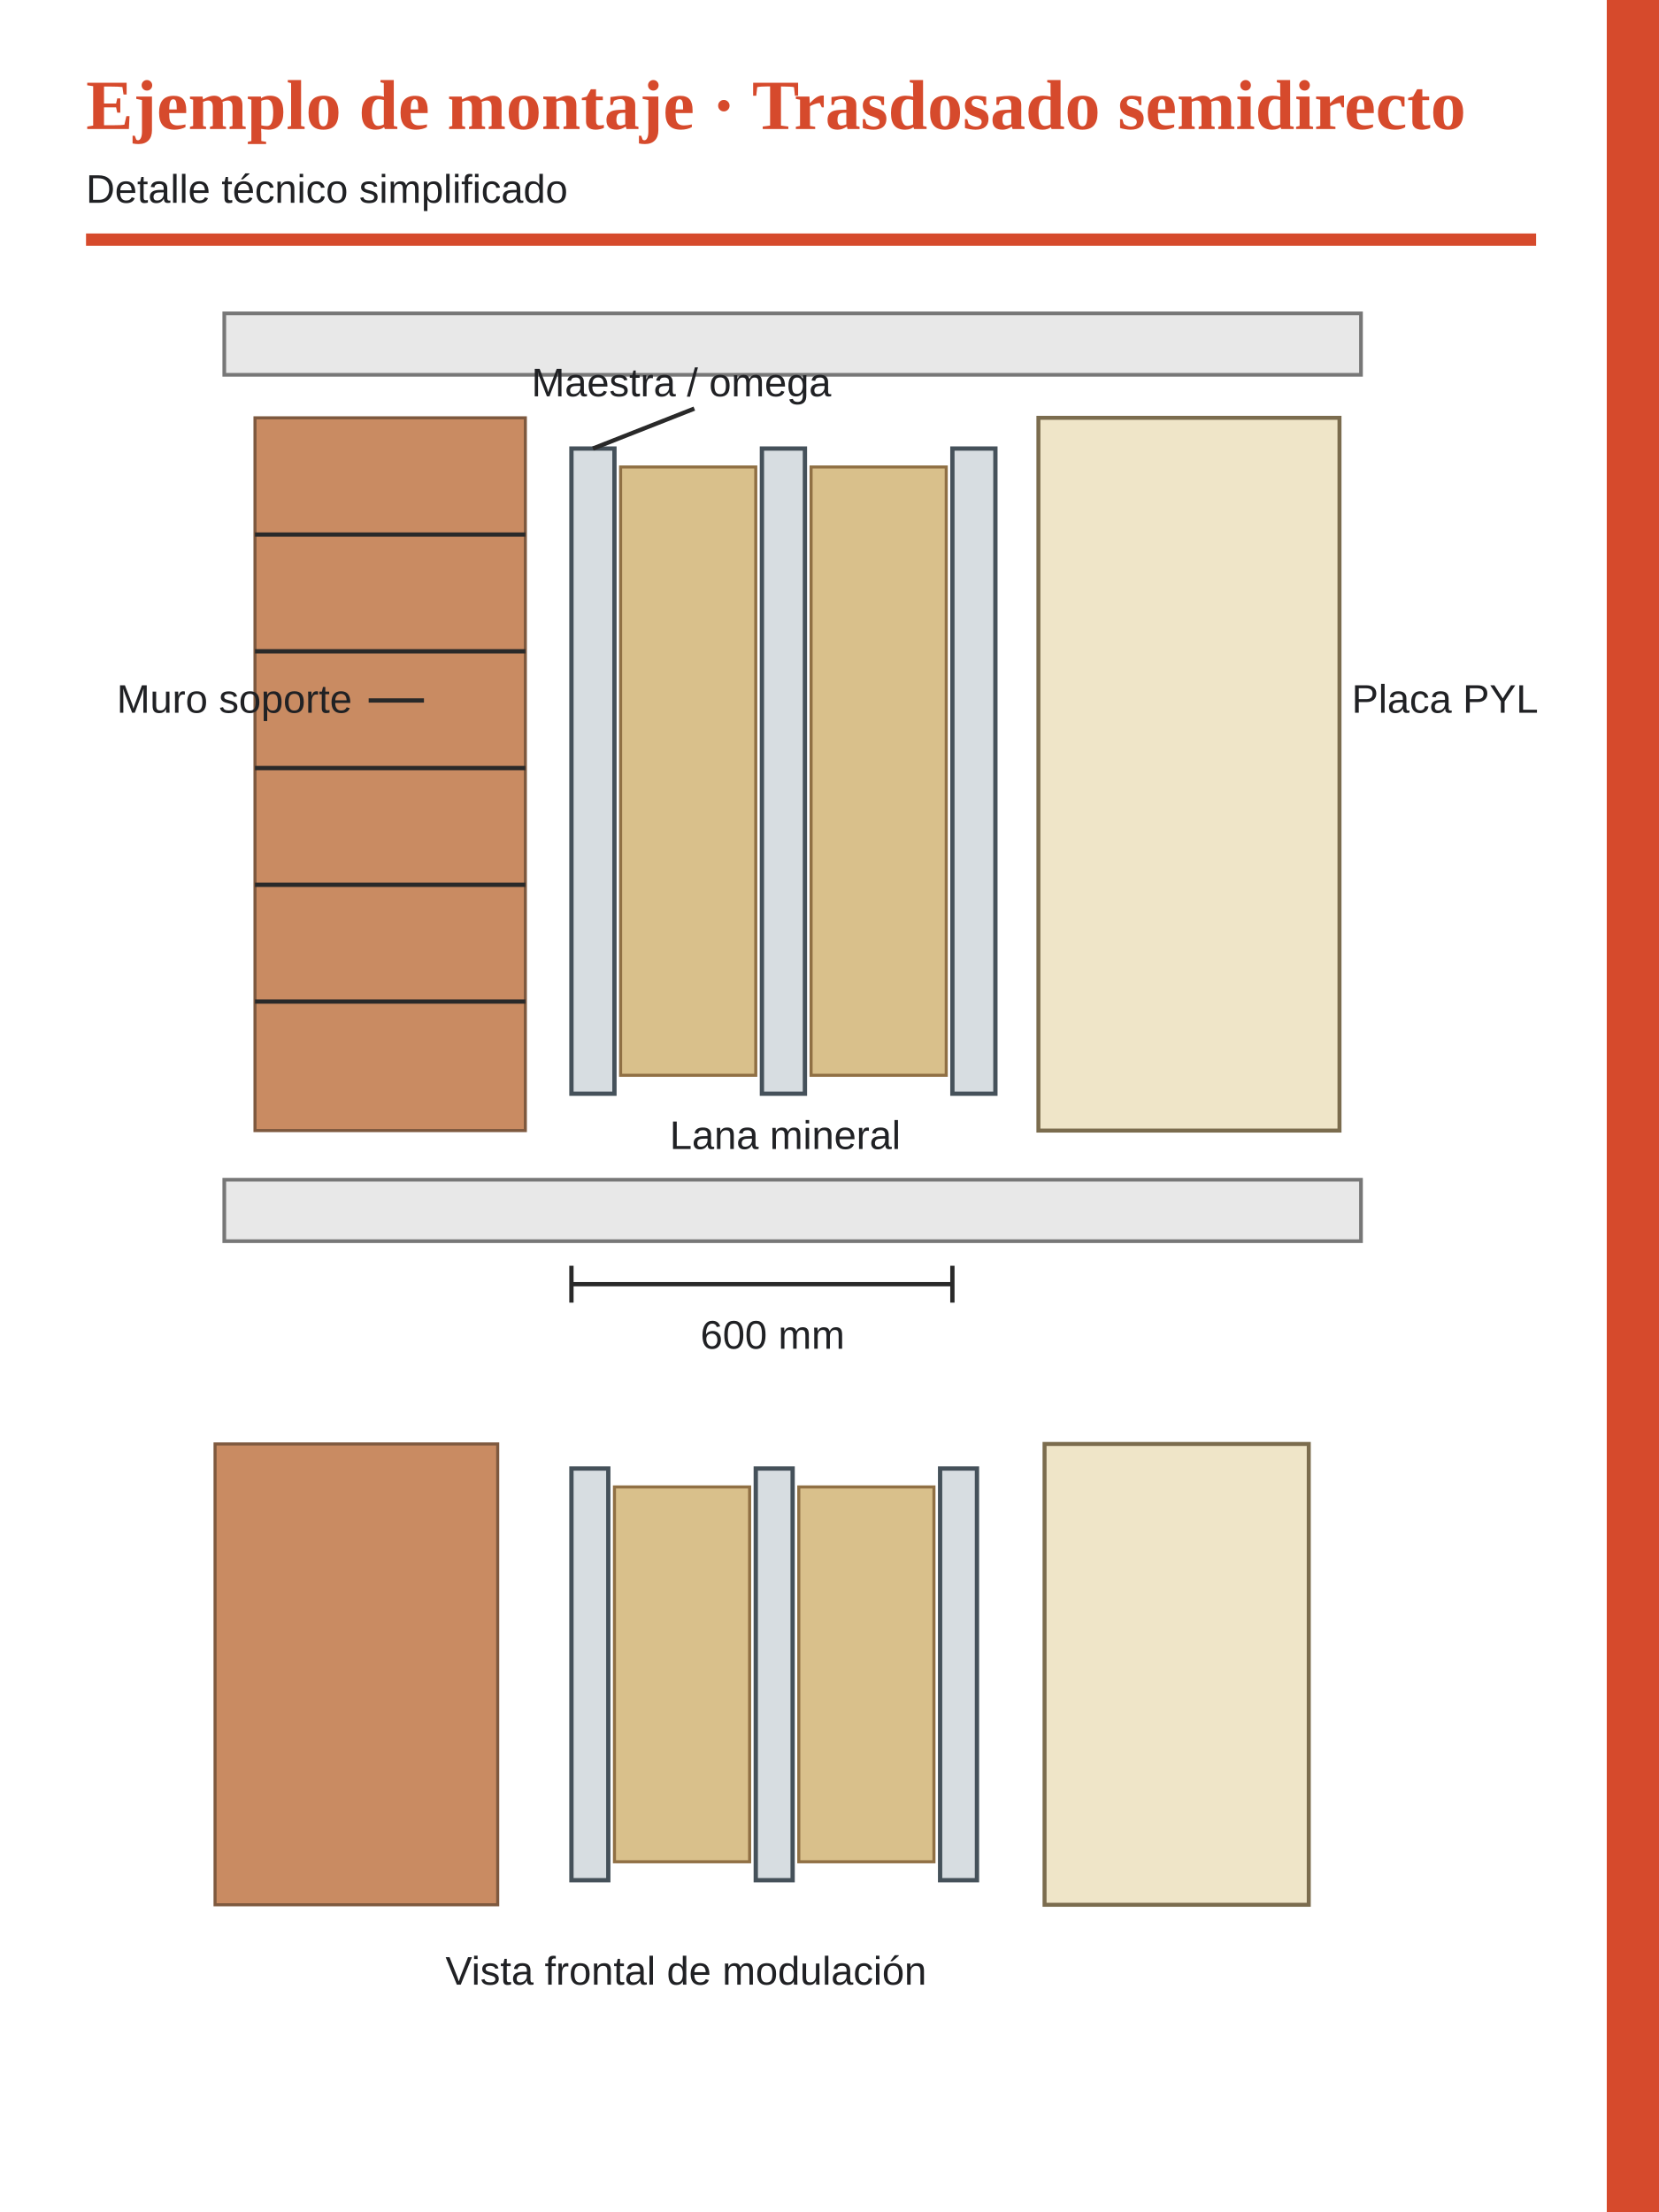
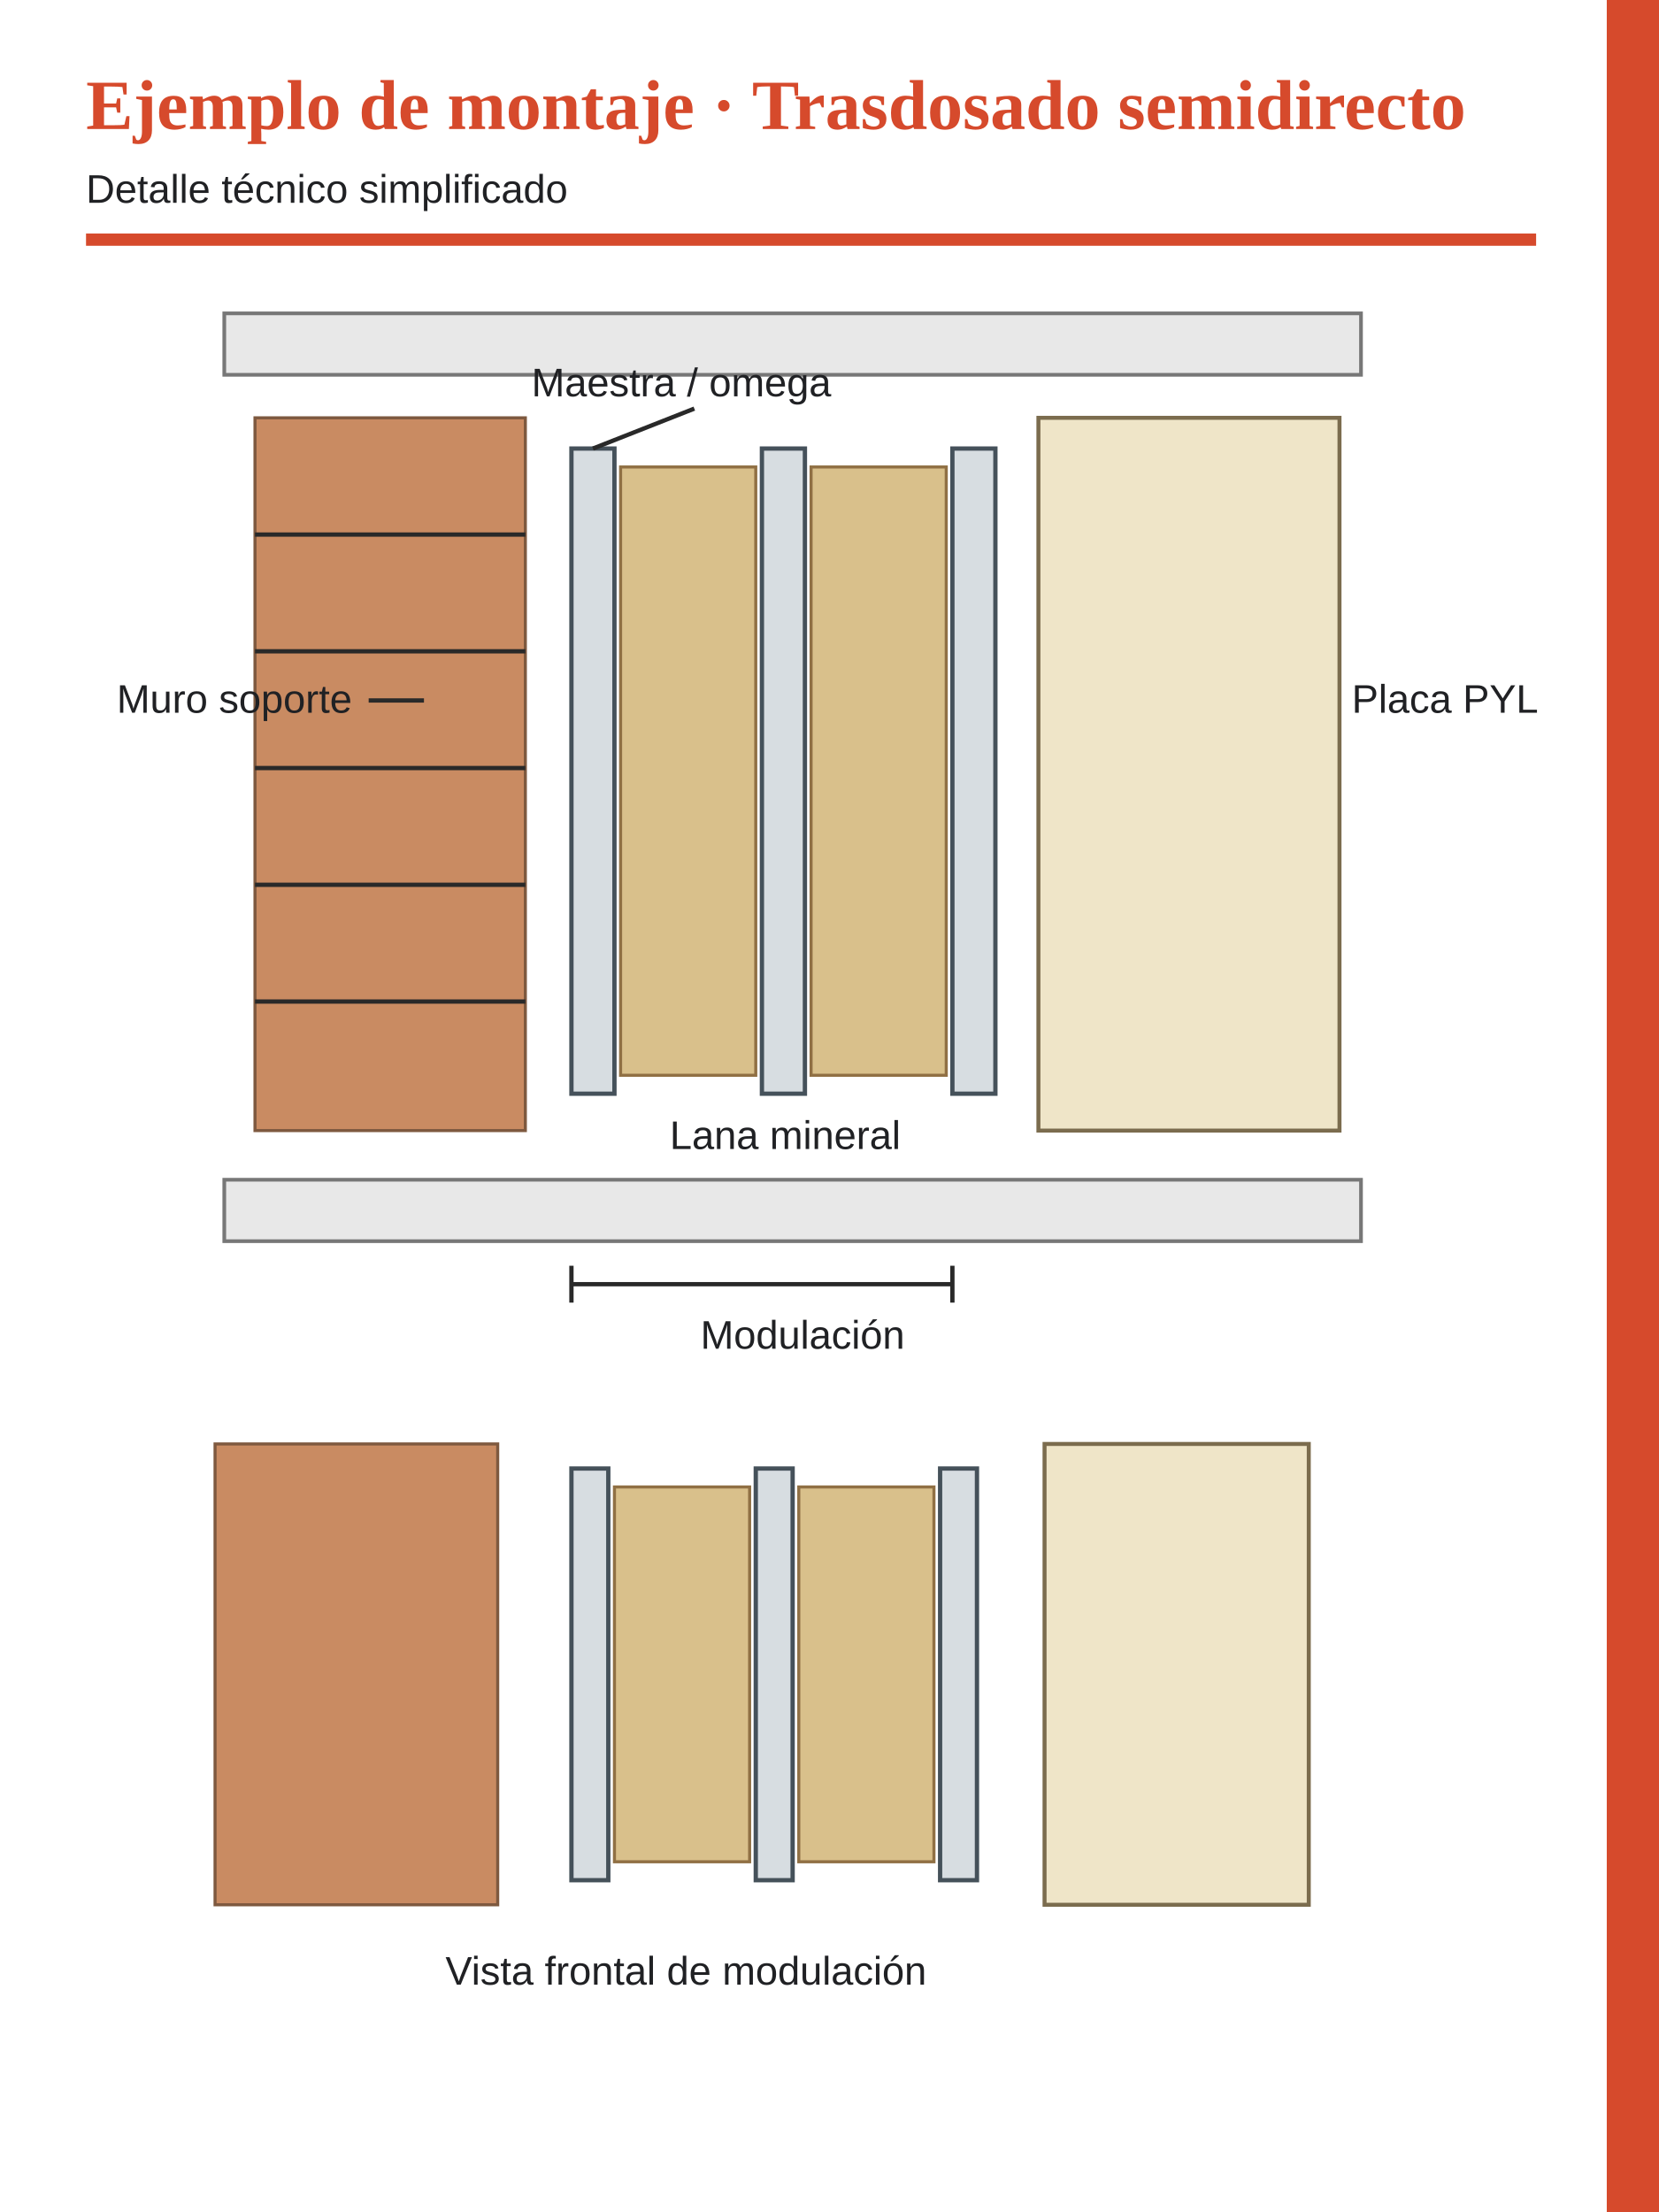
<svg xmlns="http://www.w3.org/2000/svg" viewBox="0 0 540 720">
  <style>.t{font-family:Arial,sans-serif;fill:#202124}.h{font-size:23px;font-weight:700;fill:#d64a2c}.s{font-size:13px}.l{stroke:#292929;stroke-width:1.4;fill:none}.br{fill:#c98b62;stroke:#7e593f;stroke-width:1}.m{fill:#d7dde1;stroke:#45515a;stroke-width:1.4}.b{fill:#efe5c8;stroke:#7b6c4e;stroke-width:1.3}.w{fill:#d9c08b;stroke:#907044;stroke-width:1}.c{fill:#e8e8e8;stroke:#777;stroke-width:1.2}.a{stroke:#d64a2c;stroke-width:4}</style>
  <rect width="540" height="720" fill="#fff" />
  <rect x="523" width="17" height="720" fill="#d64a2c" />
  <text class="h" x="28" y="42">Ejemplo de montaje · Trasdosado semidirecto</text>
  <text class="t s" x="28" y="66">Detalle técnico simplificado</text>
  <line class="a" x1="28" y1="78" x2="500" y2="78" />
  <g transform="translate(38 102)">
    <rect class="c" x="35" y="0" width="370" height="20" />
    <rect class="c" x="35" y="282" width="370" height="20" />
    <rect class="br" x="45" y="34" width="88" height="232" />
    <path class="l" d="M45 72h88M45 110h88M45 148h88M45 186h88M45 224h88" />
    <path class="m" d="M148 44h14v210h-14zM210 44h14v210h-14zM272 44h14v210h-14z" />
    <rect class="w" x="164" y="50" width="44" height="198" />
    <rect class="w" x="226" y="50" width="44" height="198" />
    <rect class="b" x="300" y="34" width="98" height="232" />
    <text class="t s" x="0" y="130">Muro soporte</text>
    <line class="l" x1="82" y1="126" x2="100" y2="126" />
    <text class="t s" x="135" y="27">Maestra / omega</text>
    <line class="l" x1="188" y1="31" x2="155" y2="44" />
    <text class="t s" x="180" y="272">Lana mineral</text>
    <text class="t s" x="402" y="130">Placa PYL</text>
    <path class="l" d="M148 316h124m-124-6v12m124-12v12" />
-     <text class="t s" x="190" y="337">600 mm</text>
+     <text class="t s" x="190" y="337">Modulación</text>
  </g>
  <g transform="translate(70 470)">
    <rect class="br" x="0" y="0" width="92" height="150" />
    <rect class="m" x="116" y="8" width="12" height="134" />
    <rect class="m" x="176" y="8" width="12" height="134" />
    <rect class="m" x="236" y="8" width="12" height="134" />
    <rect class="w" x="130" y="14" width="44" height="122" />
    <rect class="w" x="190" y="14" width="44" height="122" />
    <rect class="b" x="270" y="0" width="86" height="150" />
    <text class="t s" x="75" y="176">Vista frontal de modulación</text>
  </g>
</svg>
